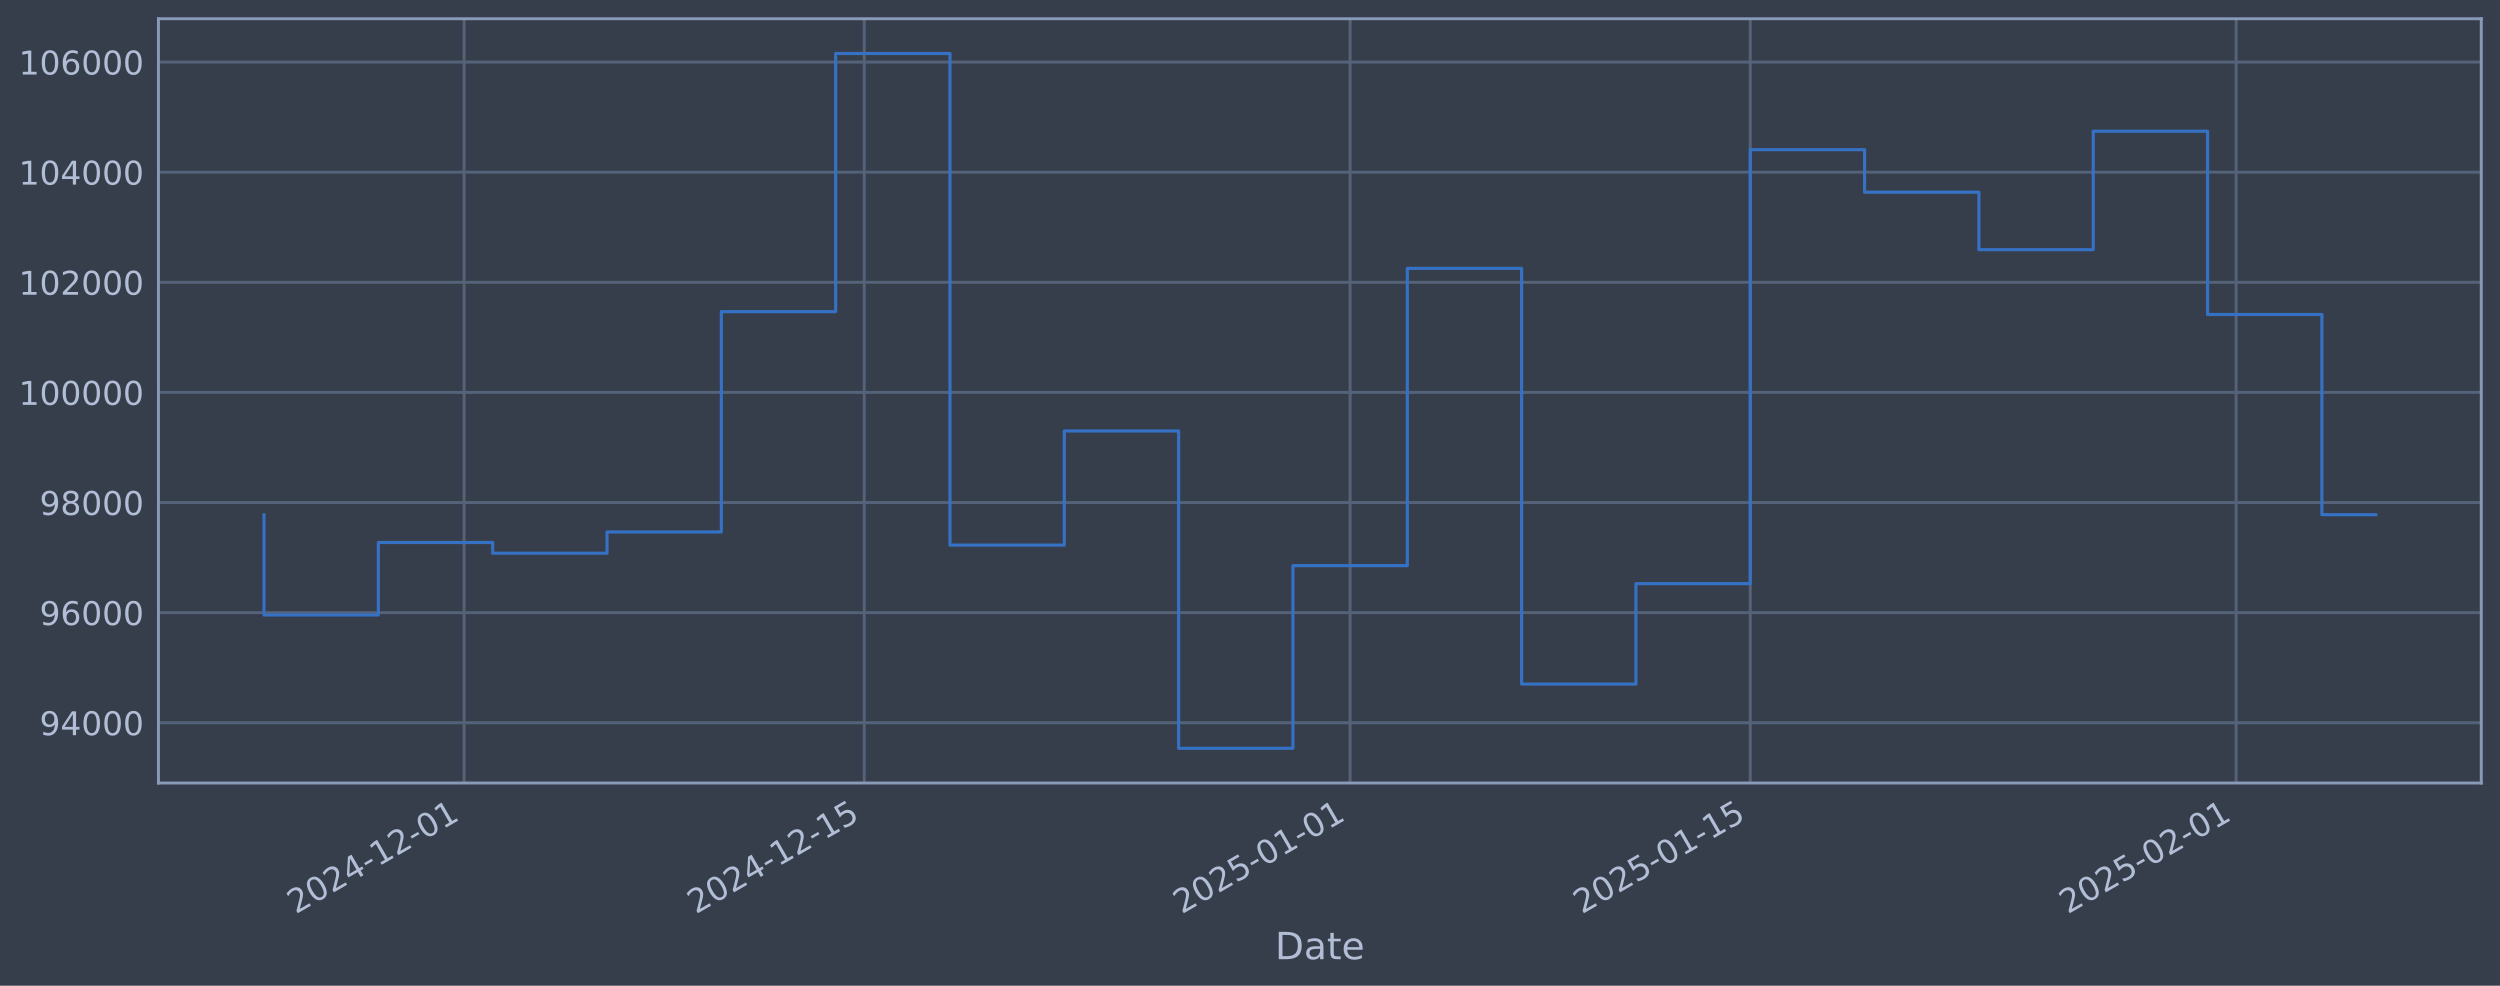
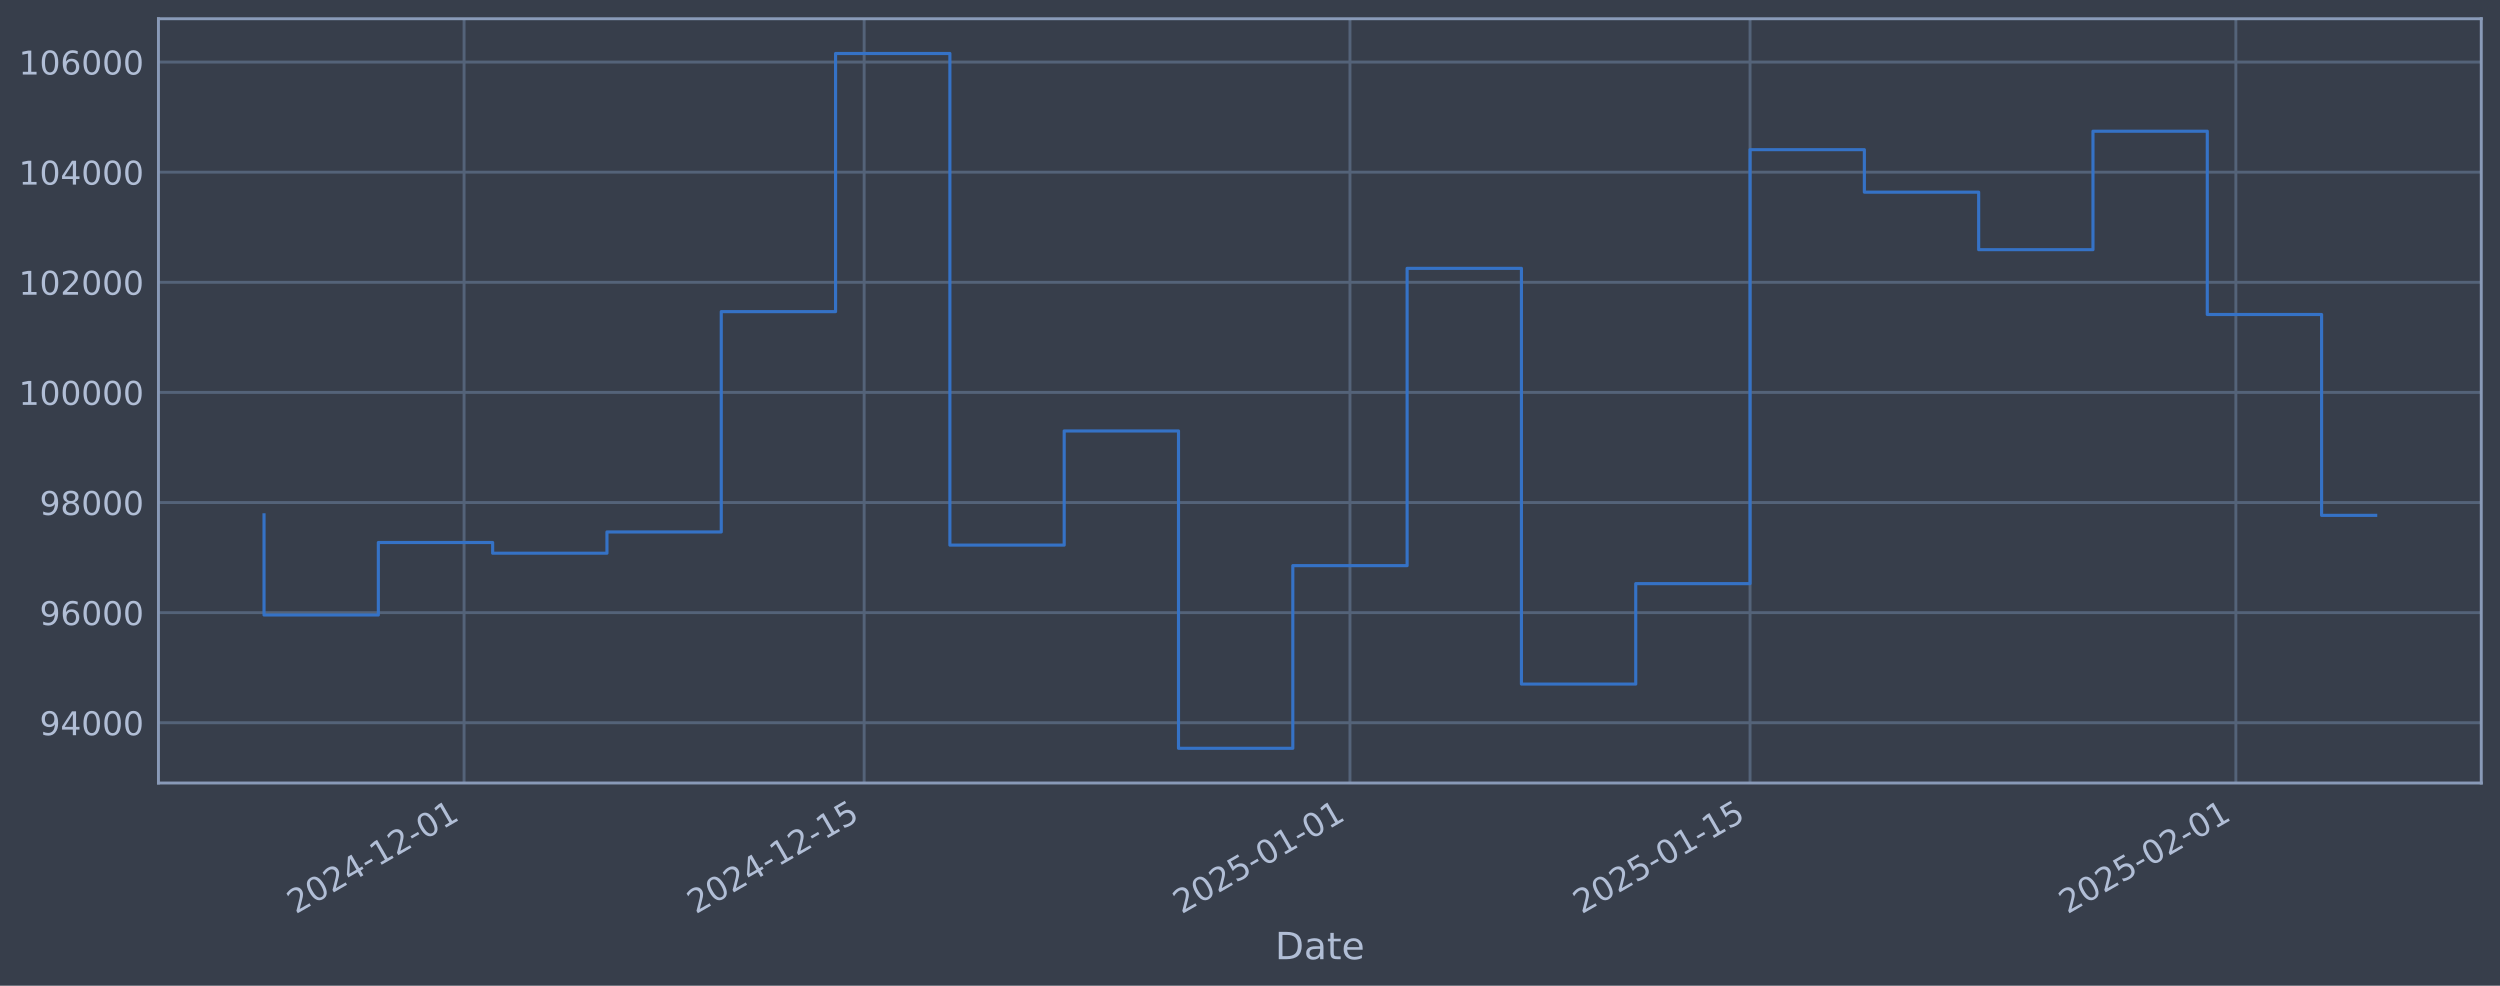
<svg xmlns="http://www.w3.org/2000/svg" xmlns:xlink="http://www.w3.org/1999/xlink" width="960.9pt" height="378.87pt" viewBox="0 0 960.9 378.87" version="1.1">
  <defs>
    <style type="text/css">*{stroke-linejoin: round; stroke-linecap: butt}</style>
  </defs>
  <g id="figure_1">
    <g id="patch_1">
      <path d="M 0 378.87  L 960.9 378.87  L 960.9 0  L 0 0  z " style="fill: #373e4b" />
    </g>
    <g id="axes_1">
      <g id="patch_2">
        <path d="M 60.901 300.96  L 953.701 300.96  L 953.701 7.2  L 60.901 7.2  z " style="fill: #373e4b" />
      </g>
      <g id="matplotlib.axis_1">
        <g id="xtick_1">
          <g id="line2d_1">
-             <path d="M 178.381 300.96  L 178.381 7.2  " clip-path="url(#p5d37ecda4e)" style="fill: none; stroke: #546379; stroke-width: 1.12; stroke-linecap: square" />
+             <path d="M 178.37 300.96  L 178.37 7.2  " clip-path="url(#p924c1f52a9)" style="fill: none; stroke: #546379; stroke-width: 1.12; stroke-linecap: square" />
          </g>
          <g id="line2d_2" />
          <g id="text_1">
-             <g style="fill: #b1bed6" transform="translate(113.6552 351.4642) rotate(-30) scale(0.126 -0.126)">
+             <g style="fill: #b1bed6" transform="translate(113.6444 351.4642) rotate(-30) scale(0.126 -0.126)">
              <defs>
                <path id="DejaVuSans-32" d="M 1228 531  L 3431 531  L 3431 0  L 469 0  L 469 531  Q 828 903 1448 1529  Q 2069 2156 2228 2338  Q 2531 2678 2651 2914  Q 2772 3150 2772 3378  Q 2772 3750 2511 3984  Q 2250 4219 1831 4219  Q 1534 4219 1204 4116  Q 875 4013 500 3803  L 500 4441  Q 881 4594 1212 4672  Q 1544 4750 1819 4750  Q 2544 4750 2975 4387  Q 3406 4025 3406 3419  Q 3406 3131 3298 2873  Q 3191 2616 2906 2266  Q 2828 2175 2409 1742  Q 1991 1309 1228 531  z " transform="scale(0.015625)" />
                <path id="DejaVuSans-30" d="M 2034 4250  Q 1547 4250 1301 3770  Q 1056 3291 1056 2328  Q 1056 1369 1301 889  Q 1547 409 2034 409  Q 2525 409 2770 889  Q 3016 1369 3016 2328  Q 3016 3291 2770 3770  Q 2525 4250 2034 4250  z M 2034 4750  Q 2819 4750 3233 4129  Q 3647 3509 3647 2328  Q 3647 1150 3233 529  Q 2819 -91 2034 -91  Q 1250 -91 836 529  Q 422 1150 422 2328  Q 422 3509 836 4129  Q 1250 4750 2034 4750  z " transform="scale(0.015625)" />
                <path id="DejaVuSans-34" d="M 2419 4116  L 825 1625  L 2419 1625  L 2419 4116  z M 2253 4666  L 3047 4666  L 3047 1625  L 3713 1625  L 3713 1100  L 3047 1100  L 3047 0  L 2419 0  L 2419 1100  L 313 1100  L 313 1709  L 2253 4666  z " transform="scale(0.015625)" />
                <path id="DejaVuSans-2d" d="M 313 2009  L 1997 2009  L 1997 1497  L 313 1497  L 313 2009  z " transform="scale(0.015625)" />
                <path id="DejaVuSans-31" d="M 794 531  L 1825 531  L 1825 4091  L 703 3866  L 703 4441  L 1819 4666  L 2450 4666  L 2450 531  L 3481 531  L 3481 0  L 794 0  L 794 531  z " transform="scale(0.015625)" />
              </defs>
              <use xlink:href="#DejaVuSans-32" />
              <use xlink:href="#DejaVuSans-30" transform="translate(63.62305 0)" />
              <use xlink:href="#DejaVuSans-32" transform="translate(127.2461 0)" />
              <use xlink:href="#DejaVuSans-34" transform="translate(190.8691 0)" />
              <use xlink:href="#DejaVuSans-2d" transform="translate(254.4922 0)" />
              <use xlink:href="#DejaVuSans-31" transform="translate(290.5762 0)" />
              <use xlink:href="#DejaVuSans-32" transform="translate(354.1992 0)" />
              <use xlink:href="#DejaVuSans-2d" transform="translate(417.8223 0)" />
              <use xlink:href="#DejaVuSans-30" transform="translate(453.9062 0)" />
              <use xlink:href="#DejaVuSans-31" transform="translate(517.5293 0)" />
            </g>
          </g>
        </g>
        <g id="xtick_2">
          <g id="line2d_3">
-             <path d="M 332.177 300.96  L 332.177 7.2  " clip-path="url(#p5d37ecda4e)" style="fill: none; stroke: #546379; stroke-width: 1.12; stroke-linecap: square" />
+             <path d="M 332.145 300.96  L 332.145 7.2  " clip-path="url(#p924c1f52a9)" style="fill: none; stroke: #546379; stroke-width: 1.12; stroke-linecap: square" />
          </g>
          <g id="line2d_4" />
          <g id="text_2">
-             <g style="fill: #b1bed6" transform="translate(267.4519 351.4642) rotate(-30) scale(0.126 -0.126)">
+             <g style="fill: #b1bed6" transform="translate(267.4197 351.4642) rotate(-30) scale(0.126 -0.126)">
              <defs>
                <path id="DejaVuSans-35" d="M 691 4666  L 3169 4666  L 3169 4134  L 1269 4134  L 1269 2991  Q 1406 3038 1543 3061  Q 1681 3084 1819 3084  Q 2600 3084 3056 2656  Q 3513 2228 3513 1497  Q 3513 744 3044 326  Q 2575 -91 1722 -91  Q 1428 -91 1123 -41  Q 819 9 494 109  L 494 744  Q 775 591 1075 516  Q 1375 441 1709 441  Q 2250 441 2565 725  Q 2881 1009 2881 1497  Q 2881 1984 2565 2268  Q 2250 2553 1709 2553  Q 1456 2553 1204 2497  Q 953 2441 691 2322  L 691 4666  z " transform="scale(0.015625)" />
              </defs>
              <use xlink:href="#DejaVuSans-32" />
              <use xlink:href="#DejaVuSans-30" transform="translate(63.62305 0)" />
              <use xlink:href="#DejaVuSans-32" transform="translate(127.2461 0)" />
              <use xlink:href="#DejaVuSans-34" transform="translate(190.8691 0)" />
              <use xlink:href="#DejaVuSans-2d" transform="translate(254.4922 0)" />
              <use xlink:href="#DejaVuSans-31" transform="translate(290.5762 0)" />
              <use xlink:href="#DejaVuSans-32" transform="translate(354.1992 0)" />
              <use xlink:href="#DejaVuSans-2d" transform="translate(417.8223 0)" />
              <use xlink:href="#DejaVuSans-31" transform="translate(453.9062 0)" />
              <use xlink:href="#DejaVuSans-35" transform="translate(517.5293 0)" />
            </g>
          </g>
        </g>
        <g id="xtick_3">
          <g id="line2d_5">
-             <path d="M 518.931 300.96  L 518.931 7.2  " clip-path="url(#p5d37ecda4e)" style="fill: none; stroke: #546379; stroke-width: 1.12; stroke-linecap: square" />
+             <path d="M 518.872 300.96  L 518.872 7.2  " clip-path="url(#p924c1f52a9)" style="fill: none; stroke: #546379; stroke-width: 1.12; stroke-linecap: square" />
          </g>
          <g id="line2d_6" />
          <g id="text_3">
-             <g style="fill: #b1bed6" transform="translate(454.205 351.4642) rotate(-30) scale(0.126 -0.126)">
+             <g style="fill: #b1bed6" transform="translate(454.1467 351.4642) rotate(-30) scale(0.126 -0.126)">
              <use xlink:href="#DejaVuSans-32" />
              <use xlink:href="#DejaVuSans-30" transform="translate(63.62305 0)" />
              <use xlink:href="#DejaVuSans-32" transform="translate(127.2461 0)" />
              <use xlink:href="#DejaVuSans-35" transform="translate(190.8691 0)" />
              <use xlink:href="#DejaVuSans-2d" transform="translate(254.4922 0)" />
              <use xlink:href="#DejaVuSans-30" transform="translate(290.5762 0)" />
              <use xlink:href="#DejaVuSans-31" transform="translate(354.1992 0)" />
              <use xlink:href="#DejaVuSans-2d" transform="translate(417.8223 0)" />
              <use xlink:href="#DejaVuSans-30" transform="translate(453.9062 0)" />
              <use xlink:href="#DejaVuSans-31" transform="translate(517.5293 0)" />
            </g>
          </g>
        </g>
        <g id="xtick_4">
          <g id="line2d_7">
-             <path d="M 672.727 300.96  L 672.727 7.2  " clip-path="url(#p5d37ecda4e)" style="fill: none; stroke: #546379; stroke-width: 1.12; stroke-linecap: square" />
+             <path d="M 672.647 300.96  L 672.647 7.2  " clip-path="url(#p924c1f52a9)" style="fill: none; stroke: #546379; stroke-width: 1.12; stroke-linecap: square" />
          </g>
          <g id="line2d_8" />
          <g id="text_4">
-             <g style="fill: #b1bed6" transform="translate(608.0018 351.4642) rotate(-30) scale(0.126 -0.126)">
+             <g style="fill: #b1bed6" transform="translate(607.9219 351.4642) rotate(-30) scale(0.126 -0.126)">
              <use xlink:href="#DejaVuSans-32" />
              <use xlink:href="#DejaVuSans-30" transform="translate(63.62305 0)" />
              <use xlink:href="#DejaVuSans-32" transform="translate(127.2461 0)" />
              <use xlink:href="#DejaVuSans-35" transform="translate(190.8691 0)" />
              <use xlink:href="#DejaVuSans-2d" transform="translate(254.4922 0)" />
              <use xlink:href="#DejaVuSans-30" transform="translate(290.5762 0)" />
              <use xlink:href="#DejaVuSans-31" transform="translate(354.1992 0)" />
              <use xlink:href="#DejaVuSans-2d" transform="translate(417.8223 0)" />
              <use xlink:href="#DejaVuSans-31" transform="translate(453.9062 0)" />
              <use xlink:href="#DejaVuSans-35" transform="translate(517.5293 0)" />
            </g>
          </g>
        </g>
        <g id="xtick_5">
          <g id="line2d_9">
-             <path d="M 859.48 300.96  L 859.48 7.2  " clip-path="url(#p5d37ecda4e)" style="fill: none; stroke: #546379; stroke-width: 1.12; stroke-linecap: square" />
+             <path d="M 859.375 300.96  L 859.375 7.2  " clip-path="url(#p924c1f52a9)" style="fill: none; stroke: #546379; stroke-width: 1.12; stroke-linecap: square" />
          </g>
          <g id="line2d_10" />
          <g id="text_5">
-             <g style="fill: #b1bed6" transform="translate(794.7549 351.4642) rotate(-30) scale(0.126 -0.126)">
+             <g style="fill: #b1bed6" transform="translate(794.649 351.4642) rotate(-30) scale(0.126 -0.126)">
              <use xlink:href="#DejaVuSans-32" />
              <use xlink:href="#DejaVuSans-30" transform="translate(63.62305 0)" />
              <use xlink:href="#DejaVuSans-32" transform="translate(127.2461 0)" />
              <use xlink:href="#DejaVuSans-35" transform="translate(190.8691 0)" />
              <use xlink:href="#DejaVuSans-2d" transform="translate(254.4922 0)" />
              <use xlink:href="#DejaVuSans-30" transform="translate(290.5762 0)" />
              <use xlink:href="#DejaVuSans-32" transform="translate(354.1992 0)" />
              <use xlink:href="#DejaVuSans-2d" transform="translate(417.8223 0)" />
              <use xlink:href="#DejaVuSans-30" transform="translate(453.9062 0)" />
              <use xlink:href="#DejaVuSans-31" transform="translate(517.5293 0)" />
            </g>
          </g>
        </g>
        <g id="text_6">
          <g style="fill: #b1bed6" transform="translate(490.0914 368.6753) scale(0.144 -0.144)">
            <defs>
              <path id="DejaVuSans-44" d="M 1259 4147  L 1259 519  L 2022 519  Q 2988 519 3436 956  Q 3884 1394 3884 2338  Q 3884 3275 3436 3711  Q 2988 4147 2022 4147  L 1259 4147  z M 628 4666  L 1925 4666  Q 3281 4666 3915 4102  Q 4550 3538 4550 2338  Q 4550 1131 3912 565  Q 3275 0 1925 0  L 628 0  L 628 4666  z " transform="scale(0.015625)" />
              <path id="DejaVuSans-61" d="M 2194 1759  Q 1497 1759 1228 1600  Q 959 1441 959 1056  Q 959 750 1161 570  Q 1363 391 1709 391  Q 2188 391 2477 730  Q 2766 1069 2766 1631  L 2766 1759  L 2194 1759  z M 3341 1997  L 3341 0  L 2766 0  L 2766 531  Q 2569 213 2275 61  Q 1981 -91 1556 -91  Q 1019 -91 701 211  Q 384 513 384 1019  Q 384 1609 779 1909  Q 1175 2209 1959 2209  L 2766 2209  L 2766 2266  Q 2766 2663 2505 2880  Q 2244 3097 1772 3097  Q 1472 3097 1187 3025  Q 903 2953 641 2809  L 641 3341  Q 956 3463 1253 3523  Q 1550 3584 1831 3584  Q 2591 3584 2966 3190  Q 3341 2797 3341 1997  z " transform="scale(0.015625)" />
              <path id="DejaVuSans-74" d="M 1172 4494  L 1172 3500  L 2356 3500  L 2356 3053  L 1172 3053  L 1172 1153  Q 1172 725 1289 603  Q 1406 481 1766 481  L 2356 481  L 2356 0  L 1766 0  Q 1100 0 847 248  Q 594 497 594 1153  L 594 3053  L 172 3053  L 172 3500  L 594 3500  L 594 4494  L 1172 4494  z " transform="scale(0.015625)" />
              <path id="DejaVuSans-65" d="M 3597 1894  L 3597 1613  L 953 1613  Q 991 1019 1311 708  Q 1631 397 2203 397  Q 2534 397 2845 478  Q 3156 559 3463 722  L 3463 178  Q 3153 47 2828 -22  Q 2503 -91 2169 -91  Q 1331 -91 842 396  Q 353 884 353 1716  Q 353 2575 817 3079  Q 1281 3584 2069 3584  Q 2775 3584 3186 3129  Q 3597 2675 3597 1894  z M 3022 2063  Q 3016 2534 2758 2815  Q 2500 3097 2075 3097  Q 1594 3097 1305 2825  Q 1016 2553 972 2059  L 3022 2063  z " transform="scale(0.015625)" />
            </defs>
            <use xlink:href="#DejaVuSans-44" />
            <use xlink:href="#DejaVuSans-61" transform="translate(77.00195 0)" />
            <use xlink:href="#DejaVuSans-74" transform="translate(138.2812 0)" />
            <use xlink:href="#DejaVuSans-65" transform="translate(177.4902 0)" />
          </g>
        </g>
      </g>
      <g id="matplotlib.axis_2">
        <g id="ytick_1">
          <g id="line2d_11">
-             <path d="M 60.901 277.797  L 953.701 277.797  " clip-path="url(#p5d37ecda4e)" style="fill: none; stroke: #546379; stroke-width: 1.12; stroke-linecap: square" />
+             <path d="M 60.901 277.797  L 953.701 277.797  " clip-path="url(#p924c1f52a9)" style="fill: none; stroke: #546379; stroke-width: 1.12; stroke-linecap: square" />
          </g>
          <g id="line2d_12" />
          <g id="text_7">
            <g style="fill: #b1bed6" transform="translate(15.21675 282.5841) scale(0.126 -0.126)">
              <defs>
                <path id="DejaVuSans-39" d="M 703 97  L 703 672  Q 941 559 1184 500  Q 1428 441 1663 441  Q 2288 441 2617 861  Q 2947 1281 2994 2138  Q 2813 1869 2534 1725  Q 2256 1581 1919 1581  Q 1219 1581 811 2004  Q 403 2428 403 3163  Q 403 3881 828 4315  Q 1253 4750 1959 4750  Q 2769 4750 3195 4129  Q 3622 3509 3622 2328  Q 3622 1225 3098 567  Q 2575 -91 1691 -91  Q 1453 -91 1209 -44  Q 966 3 703 97  z M 1959 2075  Q 2384 2075 2632 2365  Q 2881 2656 2881 3163  Q 2881 3666 2632 3958  Q 2384 4250 1959 4250  Q 1534 4250 1286 3958  Q 1038 3666 1038 3163  Q 1038 2656 1286 2365  Q 1534 2075 1959 2075  z " transform="scale(0.015625)" />
              </defs>
              <use xlink:href="#DejaVuSans-39" />
              <use xlink:href="#DejaVuSans-34" transform="translate(63.62305 0)" />
              <use xlink:href="#DejaVuSans-30" transform="translate(127.2461 0)" />
              <use xlink:href="#DejaVuSans-30" transform="translate(190.8691 0)" />
              <use xlink:href="#DejaVuSans-30" transform="translate(254.4922 0)" />
            </g>
          </g>
        </g>
        <g id="ytick_2">
          <g id="line2d_13">
-             <path d="M 60.901 235.473  L 953.701 235.473  " clip-path="url(#p5d37ecda4e)" style="fill: none; stroke: #546379; stroke-width: 1.12; stroke-linecap: square" />
+             <path d="M 60.901 235.473  L 953.701 235.473  " clip-path="url(#p924c1f52a9)" style="fill: none; stroke: #546379; stroke-width: 1.12; stroke-linecap: square" />
          </g>
          <g id="line2d_14" />
          <g id="text_8">
            <g style="fill: #b1bed6" transform="translate(15.21675 240.2602) scale(0.126 -0.126)">
              <defs>
                <path id="DejaVuSans-36" d="M 2113 2584  Q 1688 2584 1439 2293  Q 1191 2003 1191 1497  Q 1191 994 1439 701  Q 1688 409 2113 409  Q 2538 409 2786 701  Q 3034 994 3034 1497  Q 3034 2003 2786 2293  Q 2538 2584 2113 2584  z M 3366 4563  L 3366 3988  Q 3128 4100 2886 4159  Q 2644 4219 2406 4219  Q 1781 4219 1451 3797  Q 1122 3375 1075 2522  Q 1259 2794 1537 2939  Q 1816 3084 2150 3084  Q 2853 3084 3261 2657  Q 3669 2231 3669 1497  Q 3669 778 3244 343  Q 2819 -91 2113 -91  Q 1303 -91 875 529  Q 447 1150 447 2328  Q 447 3434 972 4092  Q 1497 4750 2381 4750  Q 2619 4750 2861 4703  Q 3103 4656 3366 4563  z " transform="scale(0.015625)" />
              </defs>
              <use xlink:href="#DejaVuSans-39" />
              <use xlink:href="#DejaVuSans-36" transform="translate(63.62305 0)" />
              <use xlink:href="#DejaVuSans-30" transform="translate(127.2461 0)" />
              <use xlink:href="#DejaVuSans-30" transform="translate(190.8691 0)" />
              <use xlink:href="#DejaVuSans-30" transform="translate(254.4922 0)" />
            </g>
          </g>
        </g>
        <g id="ytick_3">
          <g id="line2d_15">
-             <path d="M 60.901 193.149  L 953.701 193.149  " clip-path="url(#p5d37ecda4e)" style="fill: none; stroke: #546379; stroke-width: 1.12; stroke-linecap: square" />
+             <path d="M 60.901 193.149  L 953.701 193.149  " clip-path="url(#p924c1f52a9)" style="fill: none; stroke: #546379; stroke-width: 1.12; stroke-linecap: square" />
          </g>
          <g id="line2d_16" />
          <g id="text_9">
            <g style="fill: #b1bed6" transform="translate(15.21675 197.9364) scale(0.126 -0.126)">
              <defs>
                <path id="DejaVuSans-38" d="M 2034 2216  Q 1584 2216 1326 1975  Q 1069 1734 1069 1313  Q 1069 891 1326 650  Q 1584 409 2034 409  Q 2484 409 2743 651  Q 3003 894 3003 1313  Q 3003 1734 2745 1975  Q 2488 2216 2034 2216  z M 1403 2484  Q 997 2584 770 2862  Q 544 3141 544 3541  Q 544 4100 942 4425  Q 1341 4750 2034 4750  Q 2731 4750 3128 4425  Q 3525 4100 3525 3541  Q 3525 3141 3298 2862  Q 3072 2584 2669 2484  Q 3125 2378 3379 2068  Q 3634 1759 3634 1313  Q 3634 634 3220 271  Q 2806 -91 2034 -91  Q 1263 -91 848 271  Q 434 634 434 1313  Q 434 1759 690 2068  Q 947 2378 1403 2484  z M 1172 3481  Q 1172 3119 1398 2916  Q 1625 2713 2034 2713  Q 2441 2713 2670 2916  Q 2900 3119 2900 3481  Q 2900 3844 2670 4047  Q 2441 4250 2034 4250  Q 1625 4250 1398 4047  Q 1172 3844 1172 3481  z " transform="scale(0.015625)" />
              </defs>
              <use xlink:href="#DejaVuSans-39" />
              <use xlink:href="#DejaVuSans-38" transform="translate(63.62305 0)" />
              <use xlink:href="#DejaVuSans-30" transform="translate(127.2461 0)" />
              <use xlink:href="#DejaVuSans-30" transform="translate(190.8691 0)" />
              <use xlink:href="#DejaVuSans-30" transform="translate(254.4922 0)" />
            </g>
          </g>
        </g>
        <g id="ytick_4">
          <g id="line2d_17">
-             <path d="M 60.901 150.826  L 953.701 150.826  " clip-path="url(#p5d37ecda4e)" style="fill: none; stroke: #546379; stroke-width: 1.12; stroke-linecap: square" />
+             <path d="M 60.901 150.826  L 953.701 150.826  " clip-path="url(#p924c1f52a9)" style="fill: none; stroke: #546379; stroke-width: 1.12; stroke-linecap: square" />
          </g>
          <g id="line2d_18" />
          <g id="text_10">
            <g style="fill: #b1bed6" transform="translate(7.2 155.6126) scale(0.126 -0.126)">
              <use xlink:href="#DejaVuSans-31" />
              <use xlink:href="#DejaVuSans-30" transform="translate(63.62305 0)" />
              <use xlink:href="#DejaVuSans-30" transform="translate(127.2461 0)" />
              <use xlink:href="#DejaVuSans-30" transform="translate(190.8691 0)" />
              <use xlink:href="#DejaVuSans-30" transform="translate(254.4922 0)" />
              <use xlink:href="#DejaVuSans-30" transform="translate(318.1152 0)" />
            </g>
          </g>
        </g>
        <g id="ytick_5">
          <g id="line2d_19">
-             <path d="M 60.901 108.502  L 953.701 108.502  " clip-path="url(#p5d37ecda4e)" style="fill: none; stroke: #546379; stroke-width: 1.12; stroke-linecap: square" />
+             <path d="M 60.901 108.502  L 953.701 108.502  " clip-path="url(#p924c1f52a9)" style="fill: none; stroke: #546379; stroke-width: 1.12; stroke-linecap: square" />
          </g>
          <g id="line2d_20" />
          <g id="text_11">
            <g style="fill: #b1bed6" transform="translate(7.2 113.2888) scale(0.126 -0.126)">
              <use xlink:href="#DejaVuSans-31" />
              <use xlink:href="#DejaVuSans-30" transform="translate(63.62305 0)" />
              <use xlink:href="#DejaVuSans-32" transform="translate(127.2461 0)" />
              <use xlink:href="#DejaVuSans-30" transform="translate(190.8691 0)" />
              <use xlink:href="#DejaVuSans-30" transform="translate(254.4922 0)" />
              <use xlink:href="#DejaVuSans-30" transform="translate(318.1152 0)" />
            </g>
          </g>
        </g>
        <g id="ytick_6">
          <g id="line2d_21">
-             <path d="M 60.901 66.178  L 953.701 66.178  " clip-path="url(#p5d37ecda4e)" style="fill: none; stroke: #546379; stroke-width: 1.12; stroke-linecap: square" />
+             <path d="M 60.901 66.178  L 953.701 66.178  " clip-path="url(#p924c1f52a9)" style="fill: none; stroke: #546379; stroke-width: 1.12; stroke-linecap: square" />
          </g>
          <g id="line2d_22" />
          <g id="text_12">
            <g style="fill: #b1bed6" transform="translate(7.2 70.96502) scale(0.126 -0.126)">
              <use xlink:href="#DejaVuSans-31" />
              <use xlink:href="#DejaVuSans-30" transform="translate(63.62305 0)" />
              <use xlink:href="#DejaVuSans-34" transform="translate(127.2461 0)" />
              <use xlink:href="#DejaVuSans-30" transform="translate(190.8691 0)" />
              <use xlink:href="#DejaVuSans-30" transform="translate(254.4922 0)" />
              <use xlink:href="#DejaVuSans-30" transform="translate(318.1152 0)" />
            </g>
          </g>
        </g>
        <g id="ytick_7">
          <g id="line2d_23">
-             <path d="M 60.901 23.854  L 953.701 23.854  " clip-path="url(#p5d37ecda4e)" style="fill: none; stroke: #546379; stroke-width: 1.12; stroke-linecap: square" />
+             <path d="M 60.901 23.854  L 953.701 23.854  " clip-path="url(#p924c1f52a9)" style="fill: none; stroke: #546379; stroke-width: 1.12; stroke-linecap: square" />
          </g>
          <g id="line2d_24" />
          <g id="text_13">
            <g style="fill: #b1bed6" transform="translate(7.2 28.64121) scale(0.126 -0.126)">
              <use xlink:href="#DejaVuSans-31" />
              <use xlink:href="#DejaVuSans-30" transform="translate(63.62305 0)" />
              <use xlink:href="#DejaVuSans-36" transform="translate(127.2461 0)" />
              <use xlink:href="#DejaVuSans-30" transform="translate(190.8691 0)" />
              <use xlink:href="#DejaVuSans-30" transform="translate(254.4922 0)" />
              <use xlink:href="#DejaVuSans-30" transform="translate(318.1152 0)" />
            </g>
          </g>
        </g>
      </g>
      <g id="line2d_25">
-         <path d="M 101.482 197.87  L 101.482 236.383  L 145.424 236.383  L 145.424 208.521  L 189.366 208.521  L 189.366 212.628  L 233.308 212.628  L 233.308 204.459  L 277.25 204.459  L 277.25 119.77  L 321.192 119.77  L 321.192 20.553  L 365.134 20.553  L 365.134 209.517  L 409.076 209.517  L 409.076 165.636  L 453.018 165.636  L 453.018 287.607  L 496.96 287.607  L 496.96 217.409  L 540.902 217.409  L 540.902 103.141  L 584.843 103.141  L 584.843 262.927  L 628.785 262.927  L 628.785 224.318  L 672.727 224.318  L 672.727 57.525  L 716.669 57.525  L 716.669 73.859  L 760.611 73.859  L 760.611 95.961  L 804.553 95.961  L 804.553 50.434  L 848.495 50.434  L 848.495 120.887  L 892.437 120.887  L 892.437 197.821  L 913.119 197.821  " clip-path="url(#p5d37ecda4e)" style="fill: none; stroke: #3572c6; stroke-width: 1.2; stroke-linecap: square" />
+         <path d="M 101.482 197.87  L 101.482 236.383  L 145.418 236.383  L 145.418 208.521  L 189.354 208.521  L 189.354 212.628  L 233.29 212.628  L 233.29 204.459  L 277.225 204.459  L 277.225 119.77  L 321.161 119.77  L 321.161 20.553  L 365.097 20.553  L 365.097 209.517  L 409.033 209.517  L 409.033 165.636  L 452.969 165.636  L 452.969 287.607  L 496.904 287.607  L 496.904 217.409  L 540.84 217.409  L 540.84 103.141  L 584.776 103.141  L 584.776 262.927  L 628.712 262.927  L 628.712 224.318  L 672.647 224.318  L 672.647 57.525  L 716.583 57.525  L 716.583 73.859  L 760.519 73.859  L 760.519 95.961  L 804.455 95.961  L 804.455 50.434  L 848.391 50.434  L 848.391 120.887  L 892.326 120.887  L 892.326 198.077  L 913.119 198.077  " clip-path="url(#p924c1f52a9)" style="fill: none; stroke: #3572c6; stroke-width: 1.2; stroke-linecap: square" />
      </g>
      <g id="patch_3">
        <path d="M 60.901 300.96  L 60.901 7.2  " style="fill: none; stroke: #899ab8; stroke-width: 1.12; stroke-linejoin: miter; stroke-linecap: square" />
      </g>
      <g id="patch_4">
        <path d="M 953.701 300.96  L 953.701 7.2  " style="fill: none; stroke: #899ab8; stroke-width: 1.12; stroke-linejoin: miter; stroke-linecap: square" />
      </g>
      <g id="patch_5">
        <path d="M 60.901 300.96  L 953.701 300.96  " style="fill: none; stroke: #899ab8; stroke-width: 1.12; stroke-linejoin: miter; stroke-linecap: square" />
      </g>
      <g id="patch_6">
        <path d="M 60.901 7.2  L 953.701 7.2  " style="fill: none; stroke: #899ab8; stroke-width: 1.12; stroke-linejoin: miter; stroke-linecap: square" />
      </g>
    </g>
  </g>
  <defs>
-     <clipPath id="p5d37ecda4e">
+     <clipPath id="p924c1f52a9">
      <rect x="60.901" y="7.2" width="892.8" height="293.76" />
    </clipPath>
  </defs>
</svg>
